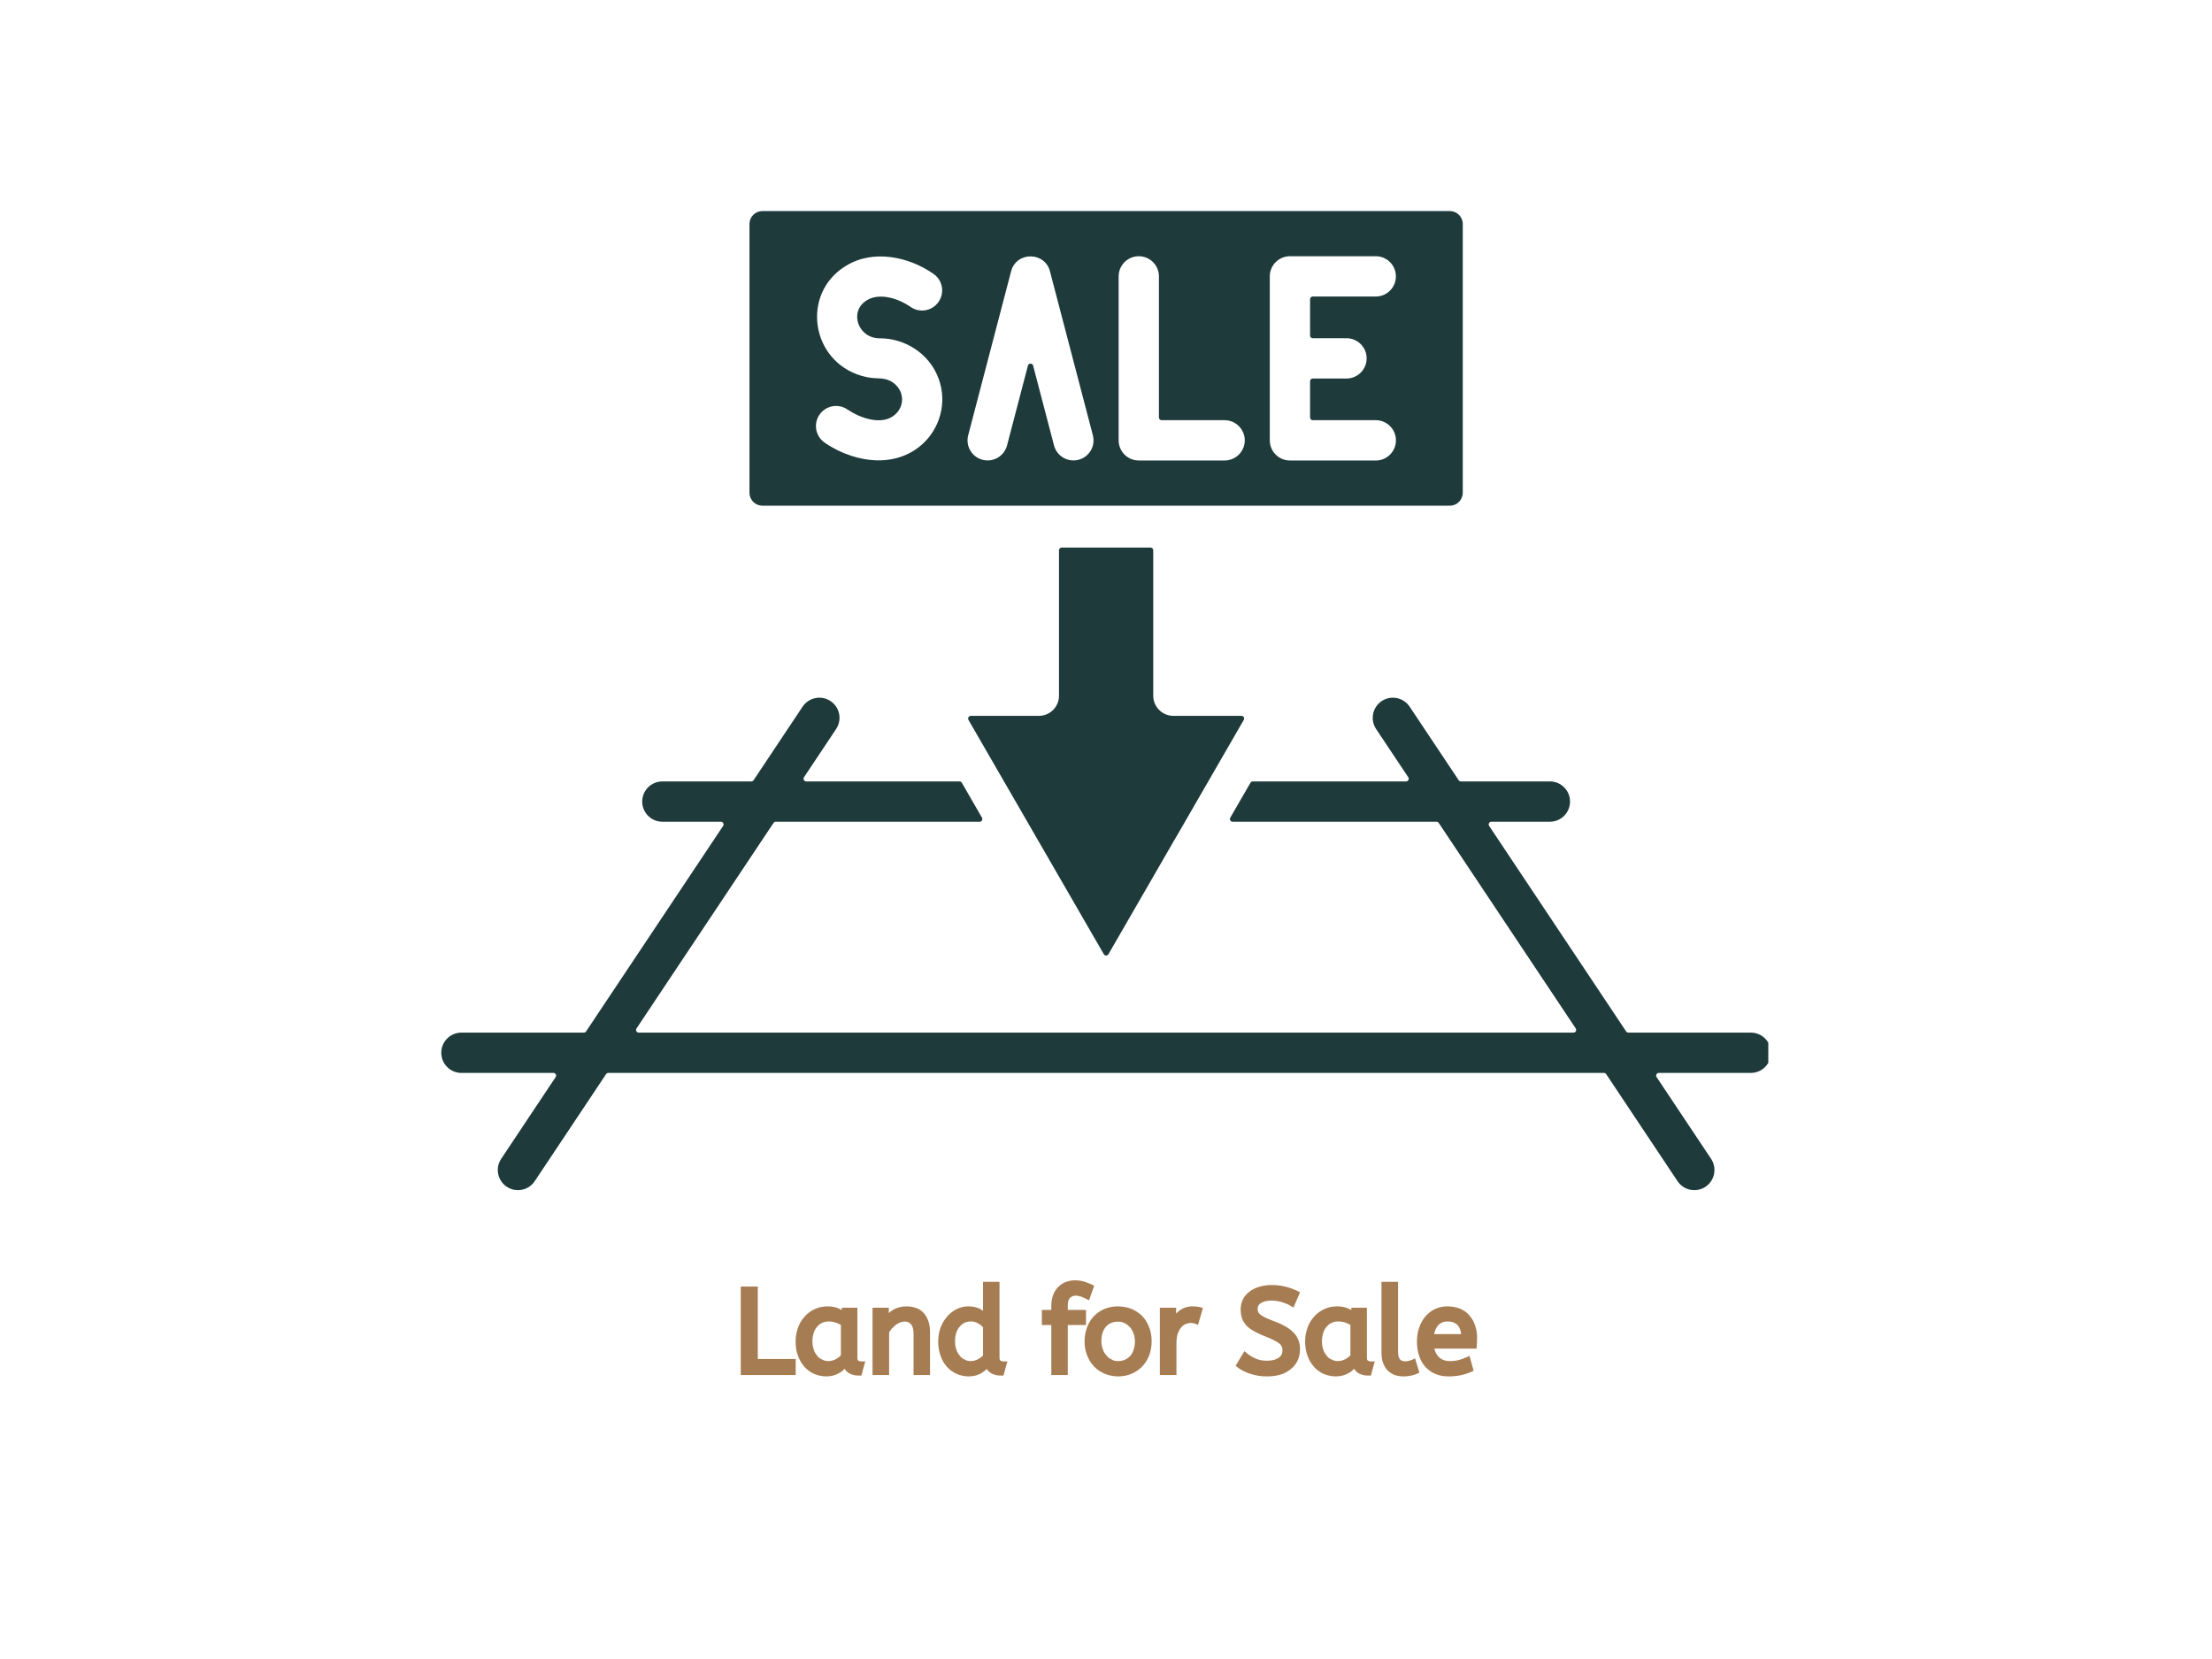
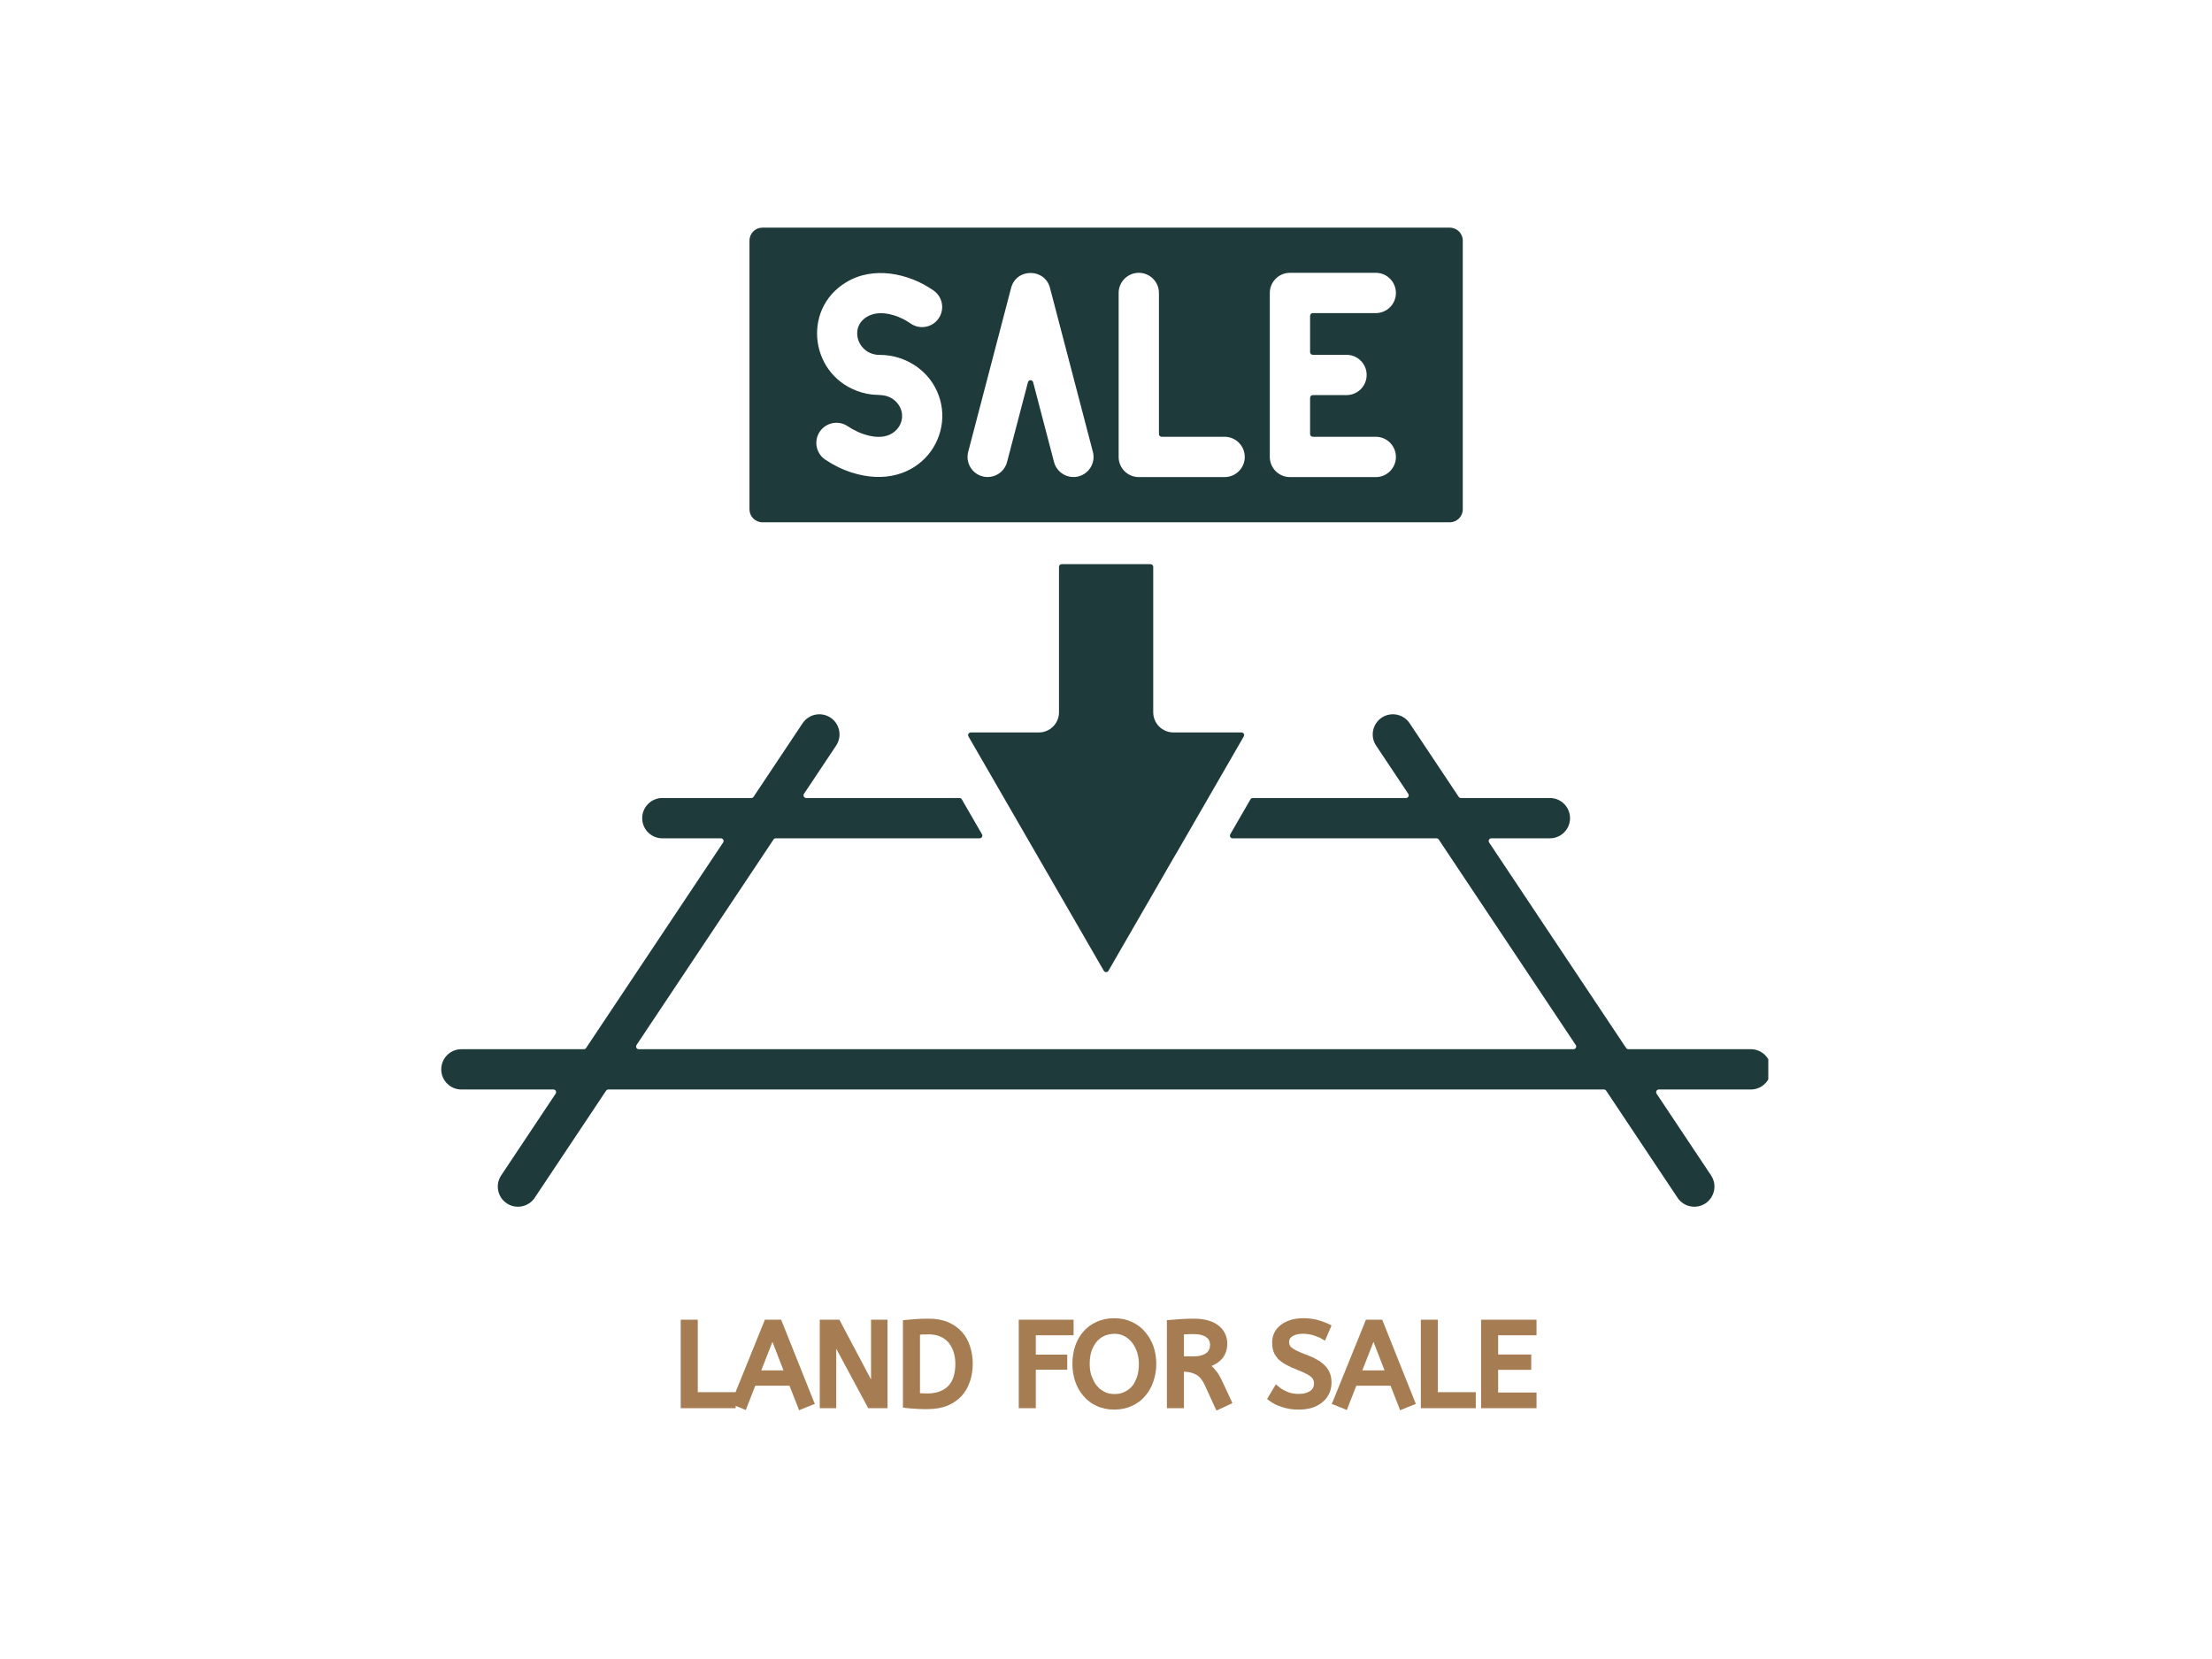
- <svg xmlns="http://www.w3.org/2000/svg" width="400" height="300" version="1.0" viewBox="0 0 300 225">
+ <svg xmlns="http://www.w3.org/2000/svg" width="400" zoomAndPan="magnify" viewBox="0 0 300 225" height="300" preserveAspectRatio="xMidYMid meet" version="1.0">
  <defs>
-     <clipPath id="a">
-       <path d="M59.824 28.5h180V162h-180Zm0 0" />
+     <g />
+     <clipPath id="1b0071ef4a">
+       <path d="M 59.824 30.75 L 239.824 30.75 L 239.824 164 L 59.824 164 Z M 59.824 30.75 " clip-rule="nonzero" />
    </clipPath>
  </defs>
-   <path fill="#fff" d="M-30-22.5h360v270H-30z" />
-   <path fill="#fff" d="M-30-22.5h360v270H-30z" />
-   <g clip-path="url(#a)">
-     <path fill="#1e3a3a" fill-rule="evenodd" d="M232.063 157.164a2.736 2.736 0 0 1-.758 3.79 2.734 2.734 0 0 1-3.79-.759l-9.68-14.52a.36.36 0 0 0-.304-.163H82.5a.35.35 0 0 0-.3.164l-9.68 14.52a2.735 2.735 0 0 1-3.79.757 2.73 2.73 0 0 1-.757-3.789l7.386-11.086a.362.362 0 0 0-.3-.566h-12.48a2.732 2.732 0 1 1 0-5.465h16.609a.35.35 0 0 0 .3-.164l18.586-27.871a.365.365 0 0 0-.304-.567h-7.938a2.732 2.732 0 1 1 0-5.465h12.066a.36.36 0 0 0 .305-.164l6.649-9.976a2.736 2.736 0 0 1 3.789-.758 2.73 2.73 0 0 1 .757 3.79l-4.359 6.542a.364.364 0 0 0 .305.566h20.785a.36.36 0 0 1 .316.18l2.735 4.738a.365.365 0 0 1-.317.547h-27.648a.36.36 0 0 0-.305.16L86.328 139.48a.363.363 0 0 0 .3.567h126.774a.365.365 0 0 0 .305-.567l-18.582-27.875a.36.36 0 0 0-.305-.16h-27.652a.363.363 0 0 1-.313-.547l2.735-4.734a.35.35 0 0 1 .316-.184h20.785a.365.365 0 0 0 .305-.566l-4.363-6.543a2.736 2.736 0 0 1 .758-3.789 2.734 2.734 0 0 1 3.789.758l6.652 9.976c.07.106.176.164.305.164h12.066a2.73 2.73 0 0 1 2.73 2.73 2.73 2.73 0 0 1-2.73 2.735h-7.937a.365.365 0 0 0-.305.567l18.582 27.875c.07.101.18.16.305.16h16.609a2.73 2.73 0 0 1 2.73 2.734 2.73 2.73 0 0 1-2.73 2.73h-12.48a.365.365 0 0 0-.305.567ZM103.39 68.582h93.25c.953 0 1.746-.789 1.746-1.746V30.367c0-.953-.793-1.742-1.746-1.742h-93.25c-.954 0-1.743.79-1.743 1.742v36.469c0 .957.79 1.746 1.743 1.746m65.43-8.86a2.73 2.73 0 0 1-2.735 2.731h-11.64a2.73 2.73 0 0 1-2.731-2.73V37.484a2.732 2.732 0 1 1 5.465 0v19.141c0 .2.164.363.363.363h8.543a2.735 2.735 0 0 1 2.734 2.735m-26.407-22.886 5.809 22.203a2.72 2.72 0 0 1-1.953 3.32 2.73 2.73 0 0 1-3.32-1.953l-2.833-10.82c-.094-.363-.61-.363-.703 0l-2.832 10.82a2.73 2.73 0 0 1-3.32 1.953 2.725 2.725 0 0 1-1.953-3.32l5.82-22.238c.715-2.739 4.617-2.688 5.285.035m-15.637 13.367c3.434 6.215-2.117 14.563-11.277 11.629a14 14 0 0 1-3.582-1.75 2.73 2.73 0 1 1 3.05-4.527c1.606 1.082 4.321 2.082 6.075.937 1.707-1.113 1.781-3.476-.035-4.683h.004c-1.39-.817-2.075-.223-4.145-.832-6.957-2.04-8.222-11.176-2.195-14.887v.004c3.683-2.34 8.613-1.29 11.953 1.062a2.73 2.73 0 0 1 .66 3.801 2.724 2.724 0 0 1-3.797.66c-1.48-1.039-4.12-2.023-5.957-.875v.004c-2.406 1.48-1.191 5.14 1.785 5.137a8.6 8.6 0 0 1 4.7 1.383l.004-.004c1.199.797 2.113 1.781 2.757 2.941m48.172 12.25a2.734 2.734 0 0 1-2.734-2.73V37.484a2.735 2.735 0 0 1 2.734-2.734h11.64a2.73 2.73 0 0 1 2.731 2.734 2.73 2.73 0 0 1-2.73 2.73h-8.543a.366.366 0 0 0-.367.364v4.93c0 .199.164.363.367.363h4.57a2.734 2.734 0 0 1 2.735 2.73 2.735 2.735 0 0 1-2.735 2.735h-4.57a.366.366 0 0 0-.367.363v4.926c0 .203.164.363.367.363h8.543a2.734 2.734 0 0 1 0 5.469h-11.64ZM143.625 74.63v19.726a2.73 2.73 0 0 1-2.73 2.73h-9.23a.365.365 0 0 0-.317.548l18.355 31.777c.14.242.488.242.629 0l9.176-15.894.008.004 9.168-15.887a.362.362 0 0 0-.313-.547h-9.23a2.735 2.735 0 0 1-2.735-2.734V74.629c0-.2-.16-.363-.363-.363h-12.05a.366.366 0 0 0-.368.363m0 0" />
+   <rect x="-30" width="360" fill="#ffffff" y="-22.5" height="270" fill-opacity="1" />
+   <rect x="-30" width="360" fill="#ffffff" y="-22.5" height="270" fill-opacity="1" />
+   <g clip-path="url(#1b0071ef4a)">
+     <path fill="#1e3a3a" d="M 232.062 159.414 C 232.898 160.668 232.559 162.363 231.305 163.203 C 230.047 164.039 228.352 163.699 227.516 162.445 L 217.836 147.926 C 217.766 147.82 217.656 147.762 217.531 147.762 L 82.5 147.762 C 82.375 147.762 82.27 147.82 82.199 147.926 L 72.52 162.445 C 71.684 163.699 69.984 164.039 68.73 163.203 C 67.473 162.363 67.133 160.668 67.973 159.414 L 75.359 148.328 C 75.523 148.086 75.352 147.762 75.059 147.762 L 62.578 147.762 C 61.066 147.762 59.844 146.539 59.844 145.031 C 59.844 143.52 61.066 142.297 62.578 142.297 L 79.188 142.297 C 79.312 142.297 79.422 142.238 79.488 142.133 L 98.074 114.262 C 98.234 114.02 98.062 113.695 97.77 113.695 L 89.832 113.695 C 88.32 113.695 87.098 112.473 87.098 110.961 C 87.098 109.453 88.32 108.23 89.832 108.23 L 101.898 108.23 C 102.023 108.23 102.133 108.172 102.203 108.066 L 108.852 98.09 C 109.691 96.836 111.387 96.496 112.641 97.332 C 113.898 98.168 114.238 99.867 113.398 101.121 L 109.039 107.664 C 108.875 107.906 109.051 108.23 109.344 108.23 L 130.129 108.23 C 130.262 108.23 130.379 108.297 130.445 108.41 L 133.18 113.148 C 133.32 113.391 133.145 113.695 132.863 113.695 L 105.215 113.695 C 105.086 113.695 104.98 113.754 104.91 113.855 L 86.328 141.73 C 86.164 141.973 86.34 142.297 86.629 142.297 L 213.402 142.297 C 213.695 142.297 213.867 141.973 213.707 141.73 L 195.125 113.855 C 195.055 113.754 194.945 113.695 194.82 113.695 L 167.168 113.695 C 166.887 113.695 166.715 113.391 166.855 113.148 L 169.59 108.414 C 169.656 108.297 169.77 108.23 169.906 108.23 L 190.691 108.23 C 190.984 108.23 191.156 107.906 190.996 107.664 L 186.633 101.121 C 185.797 99.867 186.137 98.172 187.391 97.332 C 188.648 96.496 190.344 96.836 191.18 98.09 L 197.832 108.066 C 197.902 108.172 198.008 108.23 198.137 108.23 L 210.203 108.23 C 211.711 108.23 212.934 109.453 212.934 110.961 C 212.934 112.473 211.711 113.695 210.203 113.695 L 202.266 113.695 C 201.973 113.695 201.801 114.02 201.961 114.262 L 220.543 142.137 C 220.613 142.238 220.723 142.297 220.848 142.297 L 237.457 142.297 C 238.965 142.297 240.188 143.52 240.188 145.031 C 240.188 146.539 238.965 147.762 237.457 147.762 L 224.977 147.762 C 224.684 147.762 224.512 148.086 224.672 148.328 Z M 103.391 70.832 L 196.641 70.832 C 197.594 70.832 198.387 70.043 198.387 69.086 L 198.387 32.617 C 198.387 31.664 197.594 30.875 196.641 30.875 L 103.391 30.875 C 102.438 30.875 101.648 31.664 101.648 32.617 L 101.648 69.086 C 101.648 70.043 102.438 70.832 103.391 70.832 Z M 168.82 61.973 C 168.82 63.48 167.598 64.703 166.086 64.703 L 154.445 64.703 C 152.938 64.703 151.715 63.48 151.715 61.973 L 151.715 39.734 C 151.715 38.223 152.938 37 154.445 37 C 155.957 37 157.18 38.223 157.18 39.734 L 157.18 58.875 C 157.18 59.074 157.344 59.238 157.543 59.238 L 166.086 59.238 C 167.598 59.238 168.82 60.465 168.82 61.973 Z M 142.414 39.086 L 148.223 61.289 C 148.602 62.746 147.727 64.23 146.27 64.609 C 144.812 64.984 143.328 64.109 142.949 62.656 L 140.117 51.836 C 140.023 51.473 139.508 51.473 139.414 51.836 L 136.582 62.656 C 136.203 64.109 134.719 64.984 133.262 64.609 C 131.805 64.23 130.934 62.746 131.309 61.289 L 137.129 39.051 C 137.844 36.312 141.746 36.363 142.414 39.086 Z M 126.777 52.453 C 130.211 58.668 124.66 67.016 115.5 64.082 C 114.27 63.691 113.074 63.109 111.918 62.332 C 110.668 61.488 110.34 59.789 111.18 58.543 C 112.023 57.293 113.723 56.961 114.969 57.805 C 116.574 58.887 119.289 59.887 121.043 58.742 C 122.75 57.629 122.824 55.266 121.008 54.059 L 121.012 54.059 C 119.621 53.242 118.938 53.836 116.867 53.227 C 109.91 51.188 108.645 42.051 114.672 38.34 L 114.672 38.344 C 118.355 36.004 123.285 37.055 126.625 39.406 C 127.855 40.273 128.152 41.973 127.285 43.207 C 126.422 44.438 124.719 44.734 123.488 43.867 C 122.008 42.828 119.367 41.844 117.531 42.992 L 117.531 42.996 C 115.125 44.477 116.34 48.137 119.316 48.133 C 121.008 48.129 122.598 48.609 124.016 49.516 L 124.02 49.512 C 125.219 50.309 126.133 51.293 126.777 52.453 Z M 174.949 64.703 C 173.441 64.703 172.215 63.48 172.215 61.973 L 172.215 39.734 C 172.215 38.223 173.441 37 174.949 37 L 186.59 37 C 188.098 37 189.32 38.223 189.32 39.734 C 189.32 41.242 188.098 42.465 186.59 42.465 L 178.047 42.465 C 177.844 42.465 177.68 42.629 177.68 42.828 L 177.68 47.758 C 177.68 47.957 177.844 48.121 178.047 48.121 L 182.617 48.121 C 184.125 48.121 185.352 49.344 185.352 50.852 C 185.352 52.363 184.125 53.586 182.617 53.586 L 178.047 53.586 C 177.844 53.586 177.68 53.75 177.68 53.949 L 177.68 58.875 C 177.68 59.078 177.844 59.238 178.047 59.238 L 186.59 59.238 C 188.098 59.238 189.32 60.465 189.32 61.973 C 189.32 63.48 188.098 64.707 186.59 64.707 L 174.949 64.707 Z M 143.625 76.879 L 143.625 96.605 C 143.625 98.113 142.402 99.336 140.895 99.336 L 131.664 99.336 C 131.383 99.336 131.207 99.641 131.348 99.883 L 149.703 131.66 C 149.844 131.902 150.191 131.902 150.332 131.66 L 159.508 115.766 L 159.516 115.77 L 168.684 99.883 C 168.824 99.637 168.652 99.336 168.371 99.336 L 159.141 99.336 C 157.633 99.336 156.406 98.113 156.406 96.602 L 156.406 76.879 C 156.406 76.68 156.246 76.516 156.043 76.516 L 143.992 76.516 C 143.789 76.516 143.625 76.68 143.625 76.879 Z M 143.625 76.879 " fill-opacity="1" fill-rule="evenodd" />
  </g>
-   <path fill="#a67c52" d="M107.511 186.485h-7.047v-12h2.313v9.828h5.14v2.172ZM107.904 181.97q-.002-.997.313-1.875a4.5 4.5 0 0 1 .89-1.516 4.1 4.1 0 0 1 1.39-1.031 4.1 4.1 0 0 1 1.75-.375q.798.001 1.454.265.246.112.469.235v-.313h2.11v6.703q-.002.394.109.453c.125.086.27.125.437.125h.531l-.156.516-.297 1.11-.078.296h-.312q-1.395 0-1.97-.922l-.046.047q-.142.159-.297.282a2 2 0 0 1-.344.218 3 3 0 0 1-.828.36 3.7 3.7 0 0 1-.969.125q-.44 0-.843-.094a3.781 3.781 0 0 1-2.11-1.203 4.4 4.4 0 0 1-.875-1.485q-.328-.855-.328-1.921m4.469 2.625c.344-.008.664-.094.969-.25q.138-.076.265-.157.123-.094.235-.187.107-.094.203-.188v-4.125a4.4 4.4 0 0 0-.688-.312 3 3 0 0 0-.968-.156q-.488 0-.891.187a1.76 1.76 0 0 0-.672.531q-.316.328-.469.844a3.5 3.5 0 0 0-.172 1.14q-.002.612.172 1.094.075.27.203.47.124.203.266.39c.094.117.195.219.313.312q.187.129.375.203c.125.075.257.125.406.157q.218.046.453.047M120.54 178.095q.12-.125.25-.22.123-.093.265-.187.81-.515 1.875-.515c.52 0 .984.086 1.39.25q.61.235 1.032.734.78.971.781 2.5v5.828H123.9v-5.672q0-.263-.047-.484a1.6 1.6 0 0 0-.11-.406 1.3 1.3 0 0 0-.187-.313.9.9 0 0 0-.219-.203.6.6 0 0 0-.281-.125 1.3 1.3 0 0 0-.36-.047c-.199 0-.39.04-.577.11q-.3.113-.594.312a8 8 0 0 0-.547.5q-.096.127-.203.266a3 3 0 0 0-.188.265v5.797h-2.25v-9.125h2.203ZM131.368 186.673q-.439 0-.843-.094a4 4 0 0 1-.782-.25 3.8 3.8 0 0 1-1.312-.953 4.2 4.2 0 0 1-.86-1.485 5.4 5.4 0 0 1-.328-1.921q-.002-1.013.313-1.891a4.9 4.9 0 0 1 .89-1.516 4.1 4.1 0 0 1 1.297-1.015q.373-.188.782-.282a3.7 3.7 0 0 1 1.406-.046q.279.032.547.125.265.08.5.203c.05.03.101.07.156.109q.094.048.188.11v-3.922h2.234v10.218q-.001.394.11.453c.124.086.269.125.437.125h.531l-.156.516-.297 1.11-.078.296h-.313c-.906 0-1.562-.3-1.968-.89a3.5 3.5 0 0 1-.657.515c-.492.32-1.09.485-1.797.485m.313-2.078q.497 0 .953-.25.388-.2.688-.5V180c-.094-.094-.196-.18-.297-.266a5 5 0 0 0-.36-.25 1.9 1.9 0 0 0-1-.265q-.235 0-.453.046a1.7 1.7 0 0 0-.406.141 2 2 0 0 0-.39.25q-.158.142-.298.313-.297.345-.437.843a8 8 0 0 0-.094.344q-.035.187-.047.375a4 4 0 0 0-.015.39c0 .407.054.774.172 1.094q.151.487.468.844.06.095.141.172.075.065.156.14.094.067.188.126.093.046.203.093.059.048.14.079.075.033.157.062.091.018.172.031.091.019.171.032zM147.285 176.141a10 10 0 0 0-.671-.296 2 2 0 0 1-.172-.032 1 1 0 0 0-.172-.047.5.5 0 0 0-.172-.03q-.094-.015-.188-.016h-.14q-.047.001-.094.015a.2.2 0 0 0-.094.031q-.046.019-.093.032-.048.018-.094.03c-.024.013-.047.028-.078.048a.2.2 0 0 0-.063.047q-.033.017-.078.047l-.062.062a.9.9 0 0 0-.22.375 1.8 1.8 0 0 0-.077.578v.672h2.468v2.047h-2.468v6.781h-2.235v-6.781h-1.28v-2.047h1.28v-.562q0-.78.235-1.422.216-.621.656-1.078a2.64 2.64 0 0 1 1.031-.704 3.4 3.4 0 0 1 1.297-.25c.125 0 .238.008.344.016q.17.001.328.031.171.017.312.063c.102.023.204.047.297.078q.515.157 1 .39l.313.157-.11.328-.437 1.219-.156.437ZM153.925 181.923q0-.56-.188-1.063a3 3 0 0 0-.469-.844 3 3 0 0 1-.234-.218 2 2 0 0 0-.234-.188 1.4 1.4 0 0 0-.282-.156 1.5 1.5 0 0 0-.406-.156 2.3 2.3 0 0 0-.469-.047q-1.064 0-1.656.687-.61.722-.61 1.953c0 .375.055.727.173 1.047l.062.172q.03.082.063.156.043.081.078.157.046.065.094.125.046.065.093.14a.4.4 0 0 0 .11.125q.093.129.203.235.105.093.234.187.141.083.281.14c.125.087.258.141.407.173q.234.046.468.047.546 0 .97-.204c.132-.062.253-.132.359-.218q.17-.122.328-.297.293-.34.453-.844.17-.48.172-1.11m-6.828 0c0-.727.117-1.383.359-1.97a4.2 4.2 0 0 1 .953-1.5 4.4 4.4 0 0 1 1.438-.952 4.9 4.9 0 0 1 1.796-.328q.245 0 .47.03.215.018.437.063c.156.024.304.055.453.094q.216.065.422.14.404.16.765.407.373.235.688.547.608.609.953 1.5.358.86.36 1.937c0 .711-.118 1.36-.344 1.954a4.4 4.4 0 0 1-.954 1.5q-.297.315-.671.562a5 5 0 0 1-.782.422 4.7 4.7 0 0 1-1.797.344q-.486 0-.937-.094a3.8 3.8 0 0 1-.875-.266 4.25 4.25 0 0 1-1.438-.968 4.55 4.55 0 0 1-.953-1.516 5.1 5.1 0 0 1-.343-1.906M162.053 179.516a1.4 1.4 0 0 0-.547-.093q-.188 0-.36.047-.174.033-.343.109a1.37 1.37 0 0 0-.61.469q-.159.157-.265.375a5 5 0 0 0-.203.468c-.117.368-.172.797-.172 1.297v4.297h-2.25v-9.125h2.203v.781q.14-.139.297-.265.374-.328.86-.516a3.2 3.2 0 0 1 1.109-.187q.246 0 .515.03.263.02.485.079l.375.11-.11.39-.437 1.484-.125.422ZM169.125 183.548q.28.235.578.406c.195.117.406.219.625.312q.638.282 1.516.282.528 0 .921-.11c.258-.07.485-.172.672-.297q.499-.358.5-.968v-.11a.5.5 0 0 0-.015-.11.4.4 0 0 0-.016-.093c0-.039-.008-.07-.016-.094q-.018-.046-.03-.093a1.1 1.1 0 0 0-.266-.391 3.2 3.2 0 0 0-.688-.453 13 13 0 0 0-1.266-.563 11 11 0 0 1-1.5-.687 4.7 4.7 0 0 1-1.078-.781 4 4 0 0 1-.25-.328 4 4 0 0 1-.218-.329 3 3 0 0 1-.157-.359 4 4 0 0 1-.172-1.219q0-.686.282-1.297a2.94 2.94 0 0 1 .86-1.046c.35-.29.796-.52 1.327-.688a5.6 5.6 0 0 1 1.735-.25q1.042 0 1.875.219.825.206 1.64.594l.328.171-.14.344-.563 1.297-.172.422-.406-.219a1.6 1.6 0 0 0-.344-.203l-.39-.156q-.207-.076-.453-.156a5 5 0 0 0-1.407-.204q-.468 0-.843.094a2 2 0 0 0-.594.25 1.5 1.5 0 0 0-.25.219.817.817 0 0 0-.187.531c0 .168.023.313.077.438q.048.158.235.312.106.096.265.203.17.113.391.219.106.048.234.11.123.064.282.124l.328.141q.17.065.375.14.951.347 1.61.735l.265.156q.14.08.25.172.106.08.219.172.107.094.203.188.106.08.187.171.435.486.64 1.047.189.533.188 1.172c0 .594-.117 1.121-.343 1.578q-.344.69-.954 1.157a4.1 4.1 0 0 1-1.421.734 6.7 6.7 0 0 1-1.75.219 7 7 0 0 1-2.25-.344q-1.032-.327-1.735-.875l-.281-.219.187-.312.766-1.282.25-.39ZM177.008 181.97c0-.665.101-1.29.312-1.875a4.5 4.5 0 0 1 .89-1.516 4.1 4.1 0 0 1 1.391-1.031 4.1 4.1 0 0 1 1.75-.375q.798.001 1.453.265.245.112.47.235v-.313h2.109v6.703q-.001.394.109.453c.125.086.27.125.437.125h.532l-.157.516-.296 1.11-.079.296h-.312q-1.395 0-1.969-.922l-.047.047c-.093.106-.195.2-.297.282a2 2 0 0 1-.343.218 3 3 0 0 1-.828.36 3.7 3.7 0 0 1-.97.125q-.438 0-.843-.094a3.781 3.781 0 0 1-2.11-1.203 4.4 4.4 0 0 1-.874-1.485q-.329-.855-.328-1.921m4.468 2.625c.344-.008.664-.094.969-.25q.139-.076.266-.157.123-.094.234-.187.107-.094.203-.188v-4.125a4.4 4.4 0 0 0-.687-.312 3 3 0 0 0-.97-.156q-.485 0-.89.187a1.76 1.76 0 0 0-.672.531q-.316.328-.468.844a3.5 3.5 0 0 0-.172 1.14c0 .407.054.774.172 1.094q.075.27.203.47.124.203.265.39.14.174.313.312.188.129.375.203.186.11.406.157.218.046.453.047M189.612 183.329q-.001.721.25 1.016.234.28.703.28.247.001.5-.062.248-.059.437-.14l.422-.188.125.438.36 1.172.093.328-.328.14q-.314.155-.781.25c-.305.07-.64.11-1.016.11q-.627-.001-1.172-.172a2.9 2.9 0 0 1-.968-.594 2.8 2.8 0 0 1-.641-1.016q-.234-.59-.234-1.421v-9.625h2.25ZM194.531 182.907c.114.469.317.852.61 1.14.375.368.875.548 1.5.548a5 5 0 0 0 .828-.063q.2-.03.375-.078.168-.061.343-.11.187-.06.344-.124.172-.06.36-.141l.406-.188.125.438.344 1.234.093.344-.297.14a7.4 7.4 0 0 1-1.406.454c-.25.062-.515.101-.797.125a8 8 0 0 1-.89.047q-.985 0-1.782-.328a3.7 3.7 0 0 1-1.359-.954 4.04 4.04 0 0 1-.86-1.5q-.296-.873-.296-1.968 0-.998.297-1.86.152-.435.36-.812.215-.387.483-.703.546-.64 1.313-1.016a4 4 0 0 1 1.719-.36q.31 0 .61.048c.194.023.39.058.577.109q.281.065.531.172.387.174.704.406.31.235.562.547.498.58.75 1.36a5 5 0 0 1 .25 1.609v.234q-.002.111-.016.234v.22q-.002.111-.015.218-.002.112-.016.219l-.031.359Zm1.781-3.687q-.768 0-1.25.5a2.6 2.6 0 0 0-.343.53q-.142.3-.219.688h3.672q-.082-.763-.469-1.203-.502-.516-1.39-.515m0 0" />
+   <g fill="#a67c52" fill-opacity="1">
+     <g transform="translate(91.27547, 190.5789)">
+       <g>
+         <path d="M 8.094 0.406 L 1.047 0.406 L 1.047 -11.594 L 3.359 -11.594 L 3.359 -1.766 L 8.5 -1.766 L 8.5 0.406 Z M 8.094 0.406 " />
+       </g>
+     </g>
+   </g>
+   <g fill="#a67c52" fill-opacity="1">
+     <g transform="translate(99.44951, 190.5789)">
+       <g>
+         <path d="M -0.188 -0.547 L 4.188 -11.344 L 4.281 -11.594 L 6.5 -11.594 L 6.594 -11.344 L 10.906 -0.547 L 11.062 -0.172 L 10.688 -0.031 L 9.297 0.531 L 8.922 0.688 L 8.781 0.297 L 7.625 -2.641 L 2.984 -2.641 L 1.844 0.266 L 1.703 0.656 L 1.328 0.5 L 0.031 -0.031 L -0.359 -0.172 Z M 3.797 -4.719 L 6.812 -4.719 L 5.312 -8.594 Z M 3.797 -4.719 " />
+       </g>
+     </g>
+   </g>
+   <g fill="#a67c52" fill-opacity="1">
+     <g transform="translate(110.1349, 190.5789)">
+       <g>
+         <path d="M 3.281 -7.656 L 3.281 0.406 L 1.047 0.406 L 1.047 -11.594 L 3.703 -11.594 L 3.812 -11.391 L 8 -3.484 L 8 -11.594 L 10.234 -11.594 L 10.234 0.406 L 7.609 0.406 L 7.5 0.188 Z M 3.281 -7.656 " />
+       </g>
+     </g>
+   </g>
+   <g fill="#a67c52" fill-opacity="1">
+     <g transform="translate(121.4122, 190.5789)">
+       <g>
+         <path d="M 1.391 -11.562 C 1.516 -11.57 1.641 -11.582 1.766 -11.594 C 1.898 -11.602 2.031 -11.613 2.156 -11.625 C 2.281 -11.633 2.398 -11.645 2.516 -11.656 C 2.641 -11.676 2.766 -11.688 2.891 -11.688 C 3.367 -11.719 3.926 -11.734 4.562 -11.734 C 5.57 -11.734 6.453 -11.57 7.203 -11.25 C 7.941 -10.926 8.566 -10.477 9.078 -9.906 C 9.566 -9.352 9.926 -8.703 10.156 -7.953 C 10.395 -7.211 10.516 -6.43 10.516 -5.609 C 10.516 -4.797 10.395 -4.02 10.156 -3.281 C 10.102 -3.133 10.047 -2.988 9.984 -2.844 C 9.93 -2.695 9.867 -2.555 9.797 -2.422 C 9.734 -2.285 9.66 -2.156 9.578 -2.031 C 9.492 -1.906 9.41 -1.781 9.328 -1.656 C 9.242 -1.531 9.148 -1.41 9.047 -1.297 C 8.535 -0.734 7.895 -0.285 7.125 0.047 C 6.352 0.367 5.441 0.531 4.391 0.531 C 4.273 0.531 4.172 0.531 4.078 0.531 C 3.984 0.531 3.883 0.531 3.781 0.531 C 3.688 0.531 3.598 0.523 3.516 0.516 C 3.43 0.516 3.348 0.516 3.266 0.516 C 3.18 0.516 3.094 0.508 3 0.5 C 2.914 0.5 2.836 0.492 2.766 0.484 C 2.305 0.461 1.848 0.426 1.391 0.375 L 1.047 0.312 L 1.047 -11.516 Z M 4.516 -9.609 C 4.359 -9.609 4.211 -9.602 4.078 -9.594 C 3.941 -9.594 3.816 -9.594 3.703 -9.594 C 3.578 -9.582 3.461 -9.57 3.359 -9.562 L 3.359 -1.625 C 3.391 -1.625 3.414 -1.625 3.438 -1.625 C 3.469 -1.625 3.492 -1.617 3.516 -1.609 C 3.547 -1.609 3.57 -1.609 3.594 -1.609 C 3.613 -1.609 3.645 -1.609 3.688 -1.609 C 3.926 -1.598 4.176 -1.594 4.438 -1.594 C 4.57 -1.594 4.703 -1.598 4.828 -1.609 C 4.953 -1.617 5.07 -1.633 5.188 -1.656 C 5.301 -1.676 5.414 -1.695 5.531 -1.719 C 5.645 -1.738 5.75 -1.766 5.844 -1.797 C 5.945 -1.828 6.039 -1.863 6.125 -1.906 C 6.594 -2.094 6.977 -2.359 7.281 -2.703 C 7.582 -3.047 7.801 -3.461 7.938 -3.953 C 8.082 -4.453 8.156 -5.004 8.156 -5.609 C 8.156 -6.148 8.082 -6.664 7.938 -7.156 C 7.789 -7.633 7.57 -8.062 7.281 -8.438 C 7.133 -8.613 6.969 -8.773 6.781 -8.922 C 6.594 -9.066 6.379 -9.191 6.141 -9.297 C 5.68 -9.504 5.141 -9.609 4.516 -9.609 Z M 4.516 -9.609 " />
+       </g>
+     </g>
+   </g>
+   <g fill="#a67c52" fill-opacity="1">
+     <g transform="translate(132.3216, 190.5789)">
+       <g />
+     </g>
+   </g>
+   <g fill="#a67c52" fill-opacity="1">
+     <g transform="translate(137.1205, 190.5789)">
+       <g>
+         <path d="M 1.438 -11.594 L 8.484 -11.594 L 8.484 -9.484 L 3.359 -9.484 L 3.359 -6.859 L 7.625 -6.859 L 7.625 -4.812 L 3.359 -4.812 L 3.359 0.406 L 1.047 0.406 L 1.047 -11.594 Z M 1.438 -11.594 " />
+       </g>
+     </g>
+   </g>
+   <g fill="#a67c52" fill-opacity="1">
+     <g transform="translate(145.0385, 190.5789)">
+       <g>
+         <path d="M 0.406 -5.609 C 0.406 -6.473 0.531 -7.281 0.781 -8.031 C 1.039 -8.789 1.414 -9.445 1.906 -10 C 2.395 -10.562 2.992 -11 3.703 -11.312 C 4.047 -11.469 4.414 -11.586 4.812 -11.672 C 5.219 -11.754 5.641 -11.797 6.078 -11.797 C 6.516 -11.797 6.93 -11.754 7.328 -11.672 C 7.734 -11.586 8.113 -11.461 8.469 -11.297 C 8.812 -11.141 9.133 -10.945 9.438 -10.719 C 9.738 -10.5 10.008 -10.242 10.25 -9.953 C 10.738 -9.398 11.117 -8.75 11.391 -8 C 11.648 -7.25 11.781 -6.453 11.781 -5.609 C 11.781 -4.773 11.648 -3.984 11.391 -3.234 C 11.305 -2.984 11.207 -2.738 11.094 -2.5 C 10.977 -2.27 10.852 -2.051 10.719 -1.844 C 10.582 -1.633 10.43 -1.438 10.266 -1.25 C 10.023 -0.957 9.75 -0.695 9.438 -0.469 C 9.133 -0.25 8.816 -0.059 8.484 0.094 C 7.773 0.426 6.973 0.594 6.078 0.594 C 5.18 0.594 4.383 0.426 3.688 0.094 C 3.508 0.008 3.336 -0.078 3.172 -0.172 C 3.016 -0.266 2.863 -0.367 2.719 -0.484 C 2.57 -0.598 2.426 -0.719 2.281 -0.844 C 2.145 -0.977 2.02 -1.113 1.906 -1.25 C 1.414 -1.812 1.039 -2.473 0.781 -3.234 C 0.531 -3.984 0.406 -4.773 0.406 -5.609 Z M 2.75 -5.609 C 2.75 -5.348 2.766 -5.086 2.797 -4.828 C 2.836 -4.566 2.895 -4.305 2.969 -4.047 C 3.062 -3.805 3.16 -3.578 3.266 -3.359 C 3.367 -3.141 3.492 -2.93 3.641 -2.734 C 3.691 -2.672 3.742 -2.613 3.797 -2.562 C 3.848 -2.508 3.898 -2.453 3.953 -2.391 C 4.004 -2.336 4.055 -2.285 4.109 -2.234 C 4.172 -2.18 4.234 -2.133 4.297 -2.094 C 4.367 -2.051 4.438 -2.008 4.5 -1.969 C 4.562 -1.926 4.625 -1.883 4.688 -1.844 C 5.094 -1.625 5.555 -1.516 6.078 -1.516 C 6.273 -1.516 6.457 -1.523 6.625 -1.547 C 6.789 -1.566 6.945 -1.602 7.094 -1.656 C 7.25 -1.707 7.391 -1.766 7.516 -1.828 C 7.93 -2.023 8.281 -2.301 8.562 -2.656 C 8.656 -2.77 8.738 -2.895 8.812 -3.031 C 8.883 -3.164 8.953 -3.312 9.016 -3.469 C 9.086 -3.625 9.148 -3.781 9.203 -3.938 C 9.348 -4.457 9.422 -5.016 9.422 -5.609 C 9.422 -6.148 9.344 -6.664 9.188 -7.156 C 9.031 -7.645 8.805 -8.082 8.516 -8.469 C 8.223 -8.844 7.875 -9.141 7.469 -9.359 C 7.062 -9.578 6.598 -9.688 6.078 -9.688 C 5.953 -9.688 5.82 -9.676 5.688 -9.656 C 5.562 -9.645 5.441 -9.625 5.328 -9.594 C 5.211 -9.57 5.098 -9.539 4.984 -9.5 C 4.879 -9.469 4.781 -9.426 4.688 -9.375 C 4.477 -9.281 4.285 -9.16 4.109 -9.016 C 3.941 -8.879 3.785 -8.723 3.641 -8.547 C 3.359 -8.18 3.133 -7.754 2.969 -7.266 C 2.82 -6.754 2.75 -6.203 2.75 -5.609 Z M 2.75 -5.609 " />
+       </g>
+     </g>
+   </g>
+   <g fill="#a67c52" fill-opacity="1">
+     <g transform="translate(157.2116, 190.5789)">
+       <g>
+         <path d="M 7.594 0.359 L 6.203 -2.688 C 5.898 -3.375 5.516 -3.852 5.047 -4.125 C 4.898 -4.207 4.738 -4.281 4.562 -4.344 C 4.395 -4.406 4.211 -4.453 4.016 -4.484 C 3.816 -4.516 3.598 -4.535 3.359 -4.547 L 3.359 0.406 L 1.047 0.406 L 1.047 -11.531 L 1.406 -11.562 C 1.695 -11.582 1.977 -11.602 2.25 -11.625 C 2.52 -11.645 2.785 -11.664 3.047 -11.688 C 3.555 -11.719 4.113 -11.734 4.719 -11.734 C 5.438 -11.734 6.07 -11.656 6.625 -11.5 C 7.188 -11.344 7.656 -11.113 8.031 -10.812 C 8.426 -10.508 8.723 -10.148 8.922 -9.734 C 9.129 -9.316 9.234 -8.859 9.234 -8.359 C 9.234 -7.473 8.961 -6.75 8.422 -6.188 C 8.078 -5.832 7.633 -5.539 7.094 -5.312 C 7.176 -5.25 7.25 -5.188 7.312 -5.125 C 7.383 -5.062 7.453 -4.984 7.516 -4.891 C 7.609 -4.797 7.695 -4.691 7.781 -4.578 C 7.875 -4.473 7.961 -4.348 8.047 -4.203 C 8.203 -3.953 8.367 -3.641 8.547 -3.266 L 9.766 -0.656 L 9.922 -0.281 L 9.562 -0.109 L 8.141 0.562 L 7.781 0.719 Z M 4.719 -9.641 C 4.539 -9.641 4.367 -9.641 4.203 -9.641 C 4.047 -9.641 3.898 -9.633 3.766 -9.625 C 3.723 -9.625 3.672 -9.617 3.609 -9.609 C 3.555 -9.609 3.508 -9.609 3.469 -9.609 C 3.426 -9.609 3.391 -9.609 3.359 -9.609 L 3.359 -6.625 L 4.719 -6.625 C 5.406 -6.625 5.957 -6.77 6.375 -7.062 C 6.727 -7.32 6.906 -7.703 6.906 -8.203 C 6.906 -8.41 6.863 -8.598 6.781 -8.766 C 6.707 -8.93 6.578 -9.082 6.391 -9.219 C 6.211 -9.352 5.984 -9.457 5.703 -9.531 C 5.43 -9.602 5.102 -9.641 4.719 -9.641 Z M 4.719 -9.641 " />
+       </g>
+     </g>
+   </g>
+   <g fill="#a67c52" fill-opacity="1">
+     <g transform="translate(167.0812, 190.5789)">
+       <g />
+     </g>
+   </g>
+   <g fill="#a67c52" fill-opacity="1">
+     <g transform="translate(171.8801, 190.5789)">
+       <g>
+         <path d="M 1.516 -2.531 C 1.703 -2.375 1.895 -2.238 2.094 -2.125 C 2.289 -2.008 2.5 -1.906 2.719 -1.812 C 3.145 -1.625 3.648 -1.531 4.234 -1.531 C 4.586 -1.531 4.895 -1.566 5.156 -1.641 C 5.414 -1.711 5.641 -1.812 5.828 -1.938 C 6.16 -2.176 6.328 -2.5 6.328 -2.906 C 6.328 -2.938 6.328 -2.973 6.328 -3.016 C 6.328 -3.055 6.32 -3.094 6.312 -3.125 C 6.312 -3.156 6.305 -3.188 6.297 -3.219 C 6.297 -3.258 6.289 -3.289 6.281 -3.312 C 6.27 -3.344 6.258 -3.375 6.25 -3.406 C 6.207 -3.531 6.117 -3.66 5.984 -3.797 C 5.828 -3.941 5.598 -4.094 5.297 -4.25 C 4.961 -4.426 4.539 -4.613 4.031 -4.812 C 3.438 -5.039 2.938 -5.27 2.531 -5.5 C 2.094 -5.738 1.734 -6 1.453 -6.281 C 1.359 -6.395 1.273 -6.504 1.203 -6.609 C 1.129 -6.711 1.055 -6.82 0.984 -6.938 C 0.922 -7.062 0.867 -7.18 0.828 -7.297 C 0.711 -7.66 0.656 -8.066 0.656 -8.516 C 0.656 -8.973 0.75 -9.406 0.938 -9.812 C 1.133 -10.219 1.422 -10.566 1.797 -10.859 C 2.148 -11.148 2.594 -11.379 3.125 -11.547 C 3.633 -11.711 4.211 -11.797 4.859 -11.797 C 5.555 -11.797 6.18 -11.723 6.734 -11.578 C 7.285 -11.441 7.832 -11.242 8.375 -10.984 L 8.703 -10.812 L 8.562 -10.469 L 8 -9.172 L 7.828 -8.75 L 7.422 -8.969 C 7.316 -9.051 7.203 -9.117 7.078 -9.172 C 6.953 -9.223 6.82 -9.273 6.688 -9.328 C 6.551 -9.379 6.398 -9.43 6.234 -9.484 C 5.785 -9.617 5.316 -9.688 4.828 -9.688 C 4.516 -9.688 4.234 -9.656 3.984 -9.594 C 3.742 -9.531 3.547 -9.445 3.391 -9.344 C 3.285 -9.27 3.203 -9.195 3.141 -9.125 C 3.078 -9.051 3.031 -8.969 3 -8.875 C 2.969 -8.789 2.953 -8.695 2.953 -8.594 C 2.953 -8.426 2.977 -8.281 3.031 -8.156 C 3.062 -8.051 3.141 -7.945 3.266 -7.844 C 3.336 -7.781 3.426 -7.711 3.531 -7.641 C 3.645 -7.566 3.773 -7.492 3.922 -7.422 C 3.992 -7.391 4.07 -7.352 4.156 -7.312 C 4.238 -7.27 4.332 -7.227 4.438 -7.188 C 4.539 -7.145 4.648 -7.098 4.766 -7.047 C 4.879 -7.004 5.004 -6.957 5.141 -6.906 C 5.773 -6.676 6.312 -6.43 6.75 -6.172 C 6.844 -6.117 6.93 -6.066 7.016 -6.016 C 7.109 -5.961 7.191 -5.906 7.266 -5.844 C 7.336 -5.789 7.41 -5.734 7.484 -5.672 C 7.555 -5.609 7.625 -5.547 7.688 -5.484 C 7.758 -5.43 7.82 -5.375 7.875 -5.312 C 8.164 -4.988 8.379 -4.641 8.516 -4.266 C 8.641 -3.91 8.703 -3.52 8.703 -3.094 C 8.703 -2.5 8.586 -1.973 8.359 -1.516 C 8.129 -1.055 7.812 -0.672 7.406 -0.359 C 7.008 -0.035 6.535 0.207 5.984 0.375 C 5.453 0.52 4.867 0.594 4.234 0.594 C 3.41 0.594 2.66 0.477 1.984 0.25 C 1.297 0.031 0.719 -0.258 0.25 -0.625 L -0.031 -0.844 L 0.156 -1.156 L 0.922 -2.438 L 1.172 -2.828 Z M 1.516 -2.531 " />
+       </g>
+     </g>
+   </g>
+   <g fill="#a67c52" fill-opacity="1">
+     <g transform="translate(180.9659, 190.5789)">
+       <g>
+         <path d="M -0.188 -0.547 L 4.188 -11.344 L 4.281 -11.594 L 6.5 -11.594 L 6.594 -11.344 L 10.906 -0.547 L 11.062 -0.172 L 10.688 -0.031 L 9.297 0.531 L 8.922 0.688 L 8.781 0.297 L 7.625 -2.641 L 2.984 -2.641 L 1.844 0.266 L 1.703 0.656 L 1.328 0.5 L 0.031 -0.031 L -0.359 -0.172 Z M 3.797 -4.719 L 6.812 -4.719 L 5.312 -8.594 Z M 3.797 -4.719 " />
+       </g>
+     </g>
+   </g>
+   <g fill="#a67c52" fill-opacity="1">
+     <g transform="translate(191.6513, 190.5789)">
+       <g>
+         <path d="M 8.094 0.406 L 1.047 0.406 L 1.047 -11.594 L 3.359 -11.594 L 3.359 -1.766 L 8.5 -1.766 L 8.5 0.406 Z M 8.094 0.406 " />
+       </g>
+     </g>
+   </g>
+   <g fill="#a67c52" fill-opacity="1">
+     <g transform="translate(199.8253, 190.5789)">
+       <g>
+         <path d="M 1.438 -11.594 L 8.562 -11.594 L 8.562 -9.484 L 3.359 -9.484 L 3.359 -6.875 L 7.844 -6.875 L 7.844 -4.797 L 3.359 -4.797 L 3.359 -1.719 L 8.562 -1.719 L 8.562 0.406 L 1.047 0.406 L 1.047 -11.594 Z M 1.438 -11.594 " />
+       </g>
+     </g>
+   </g>
</svg>
